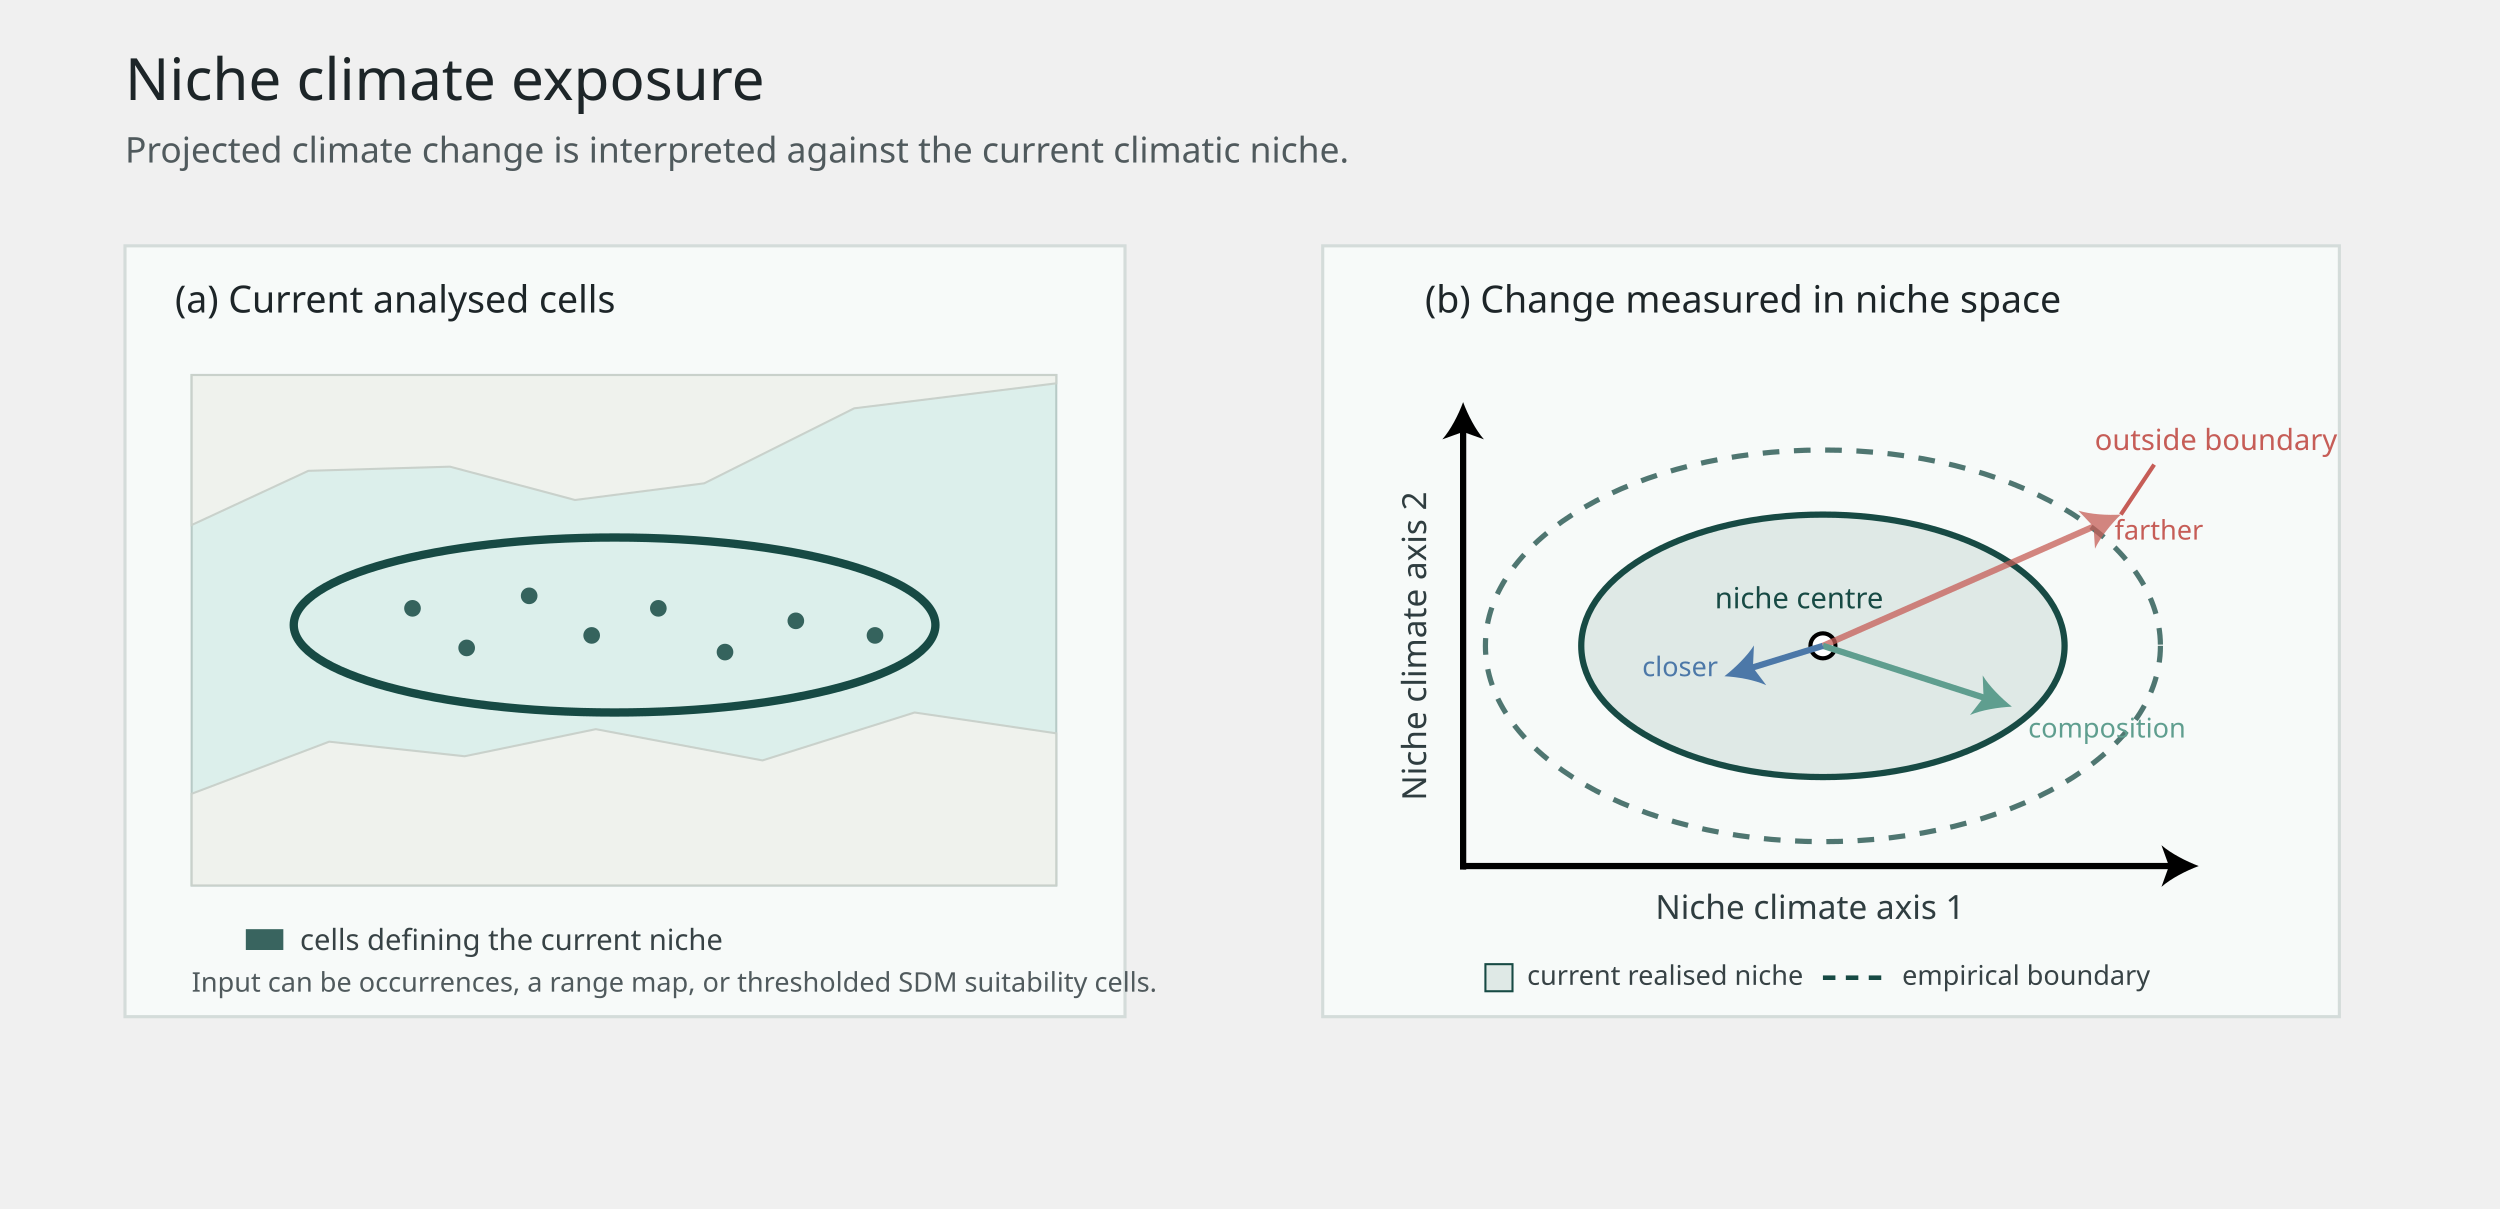
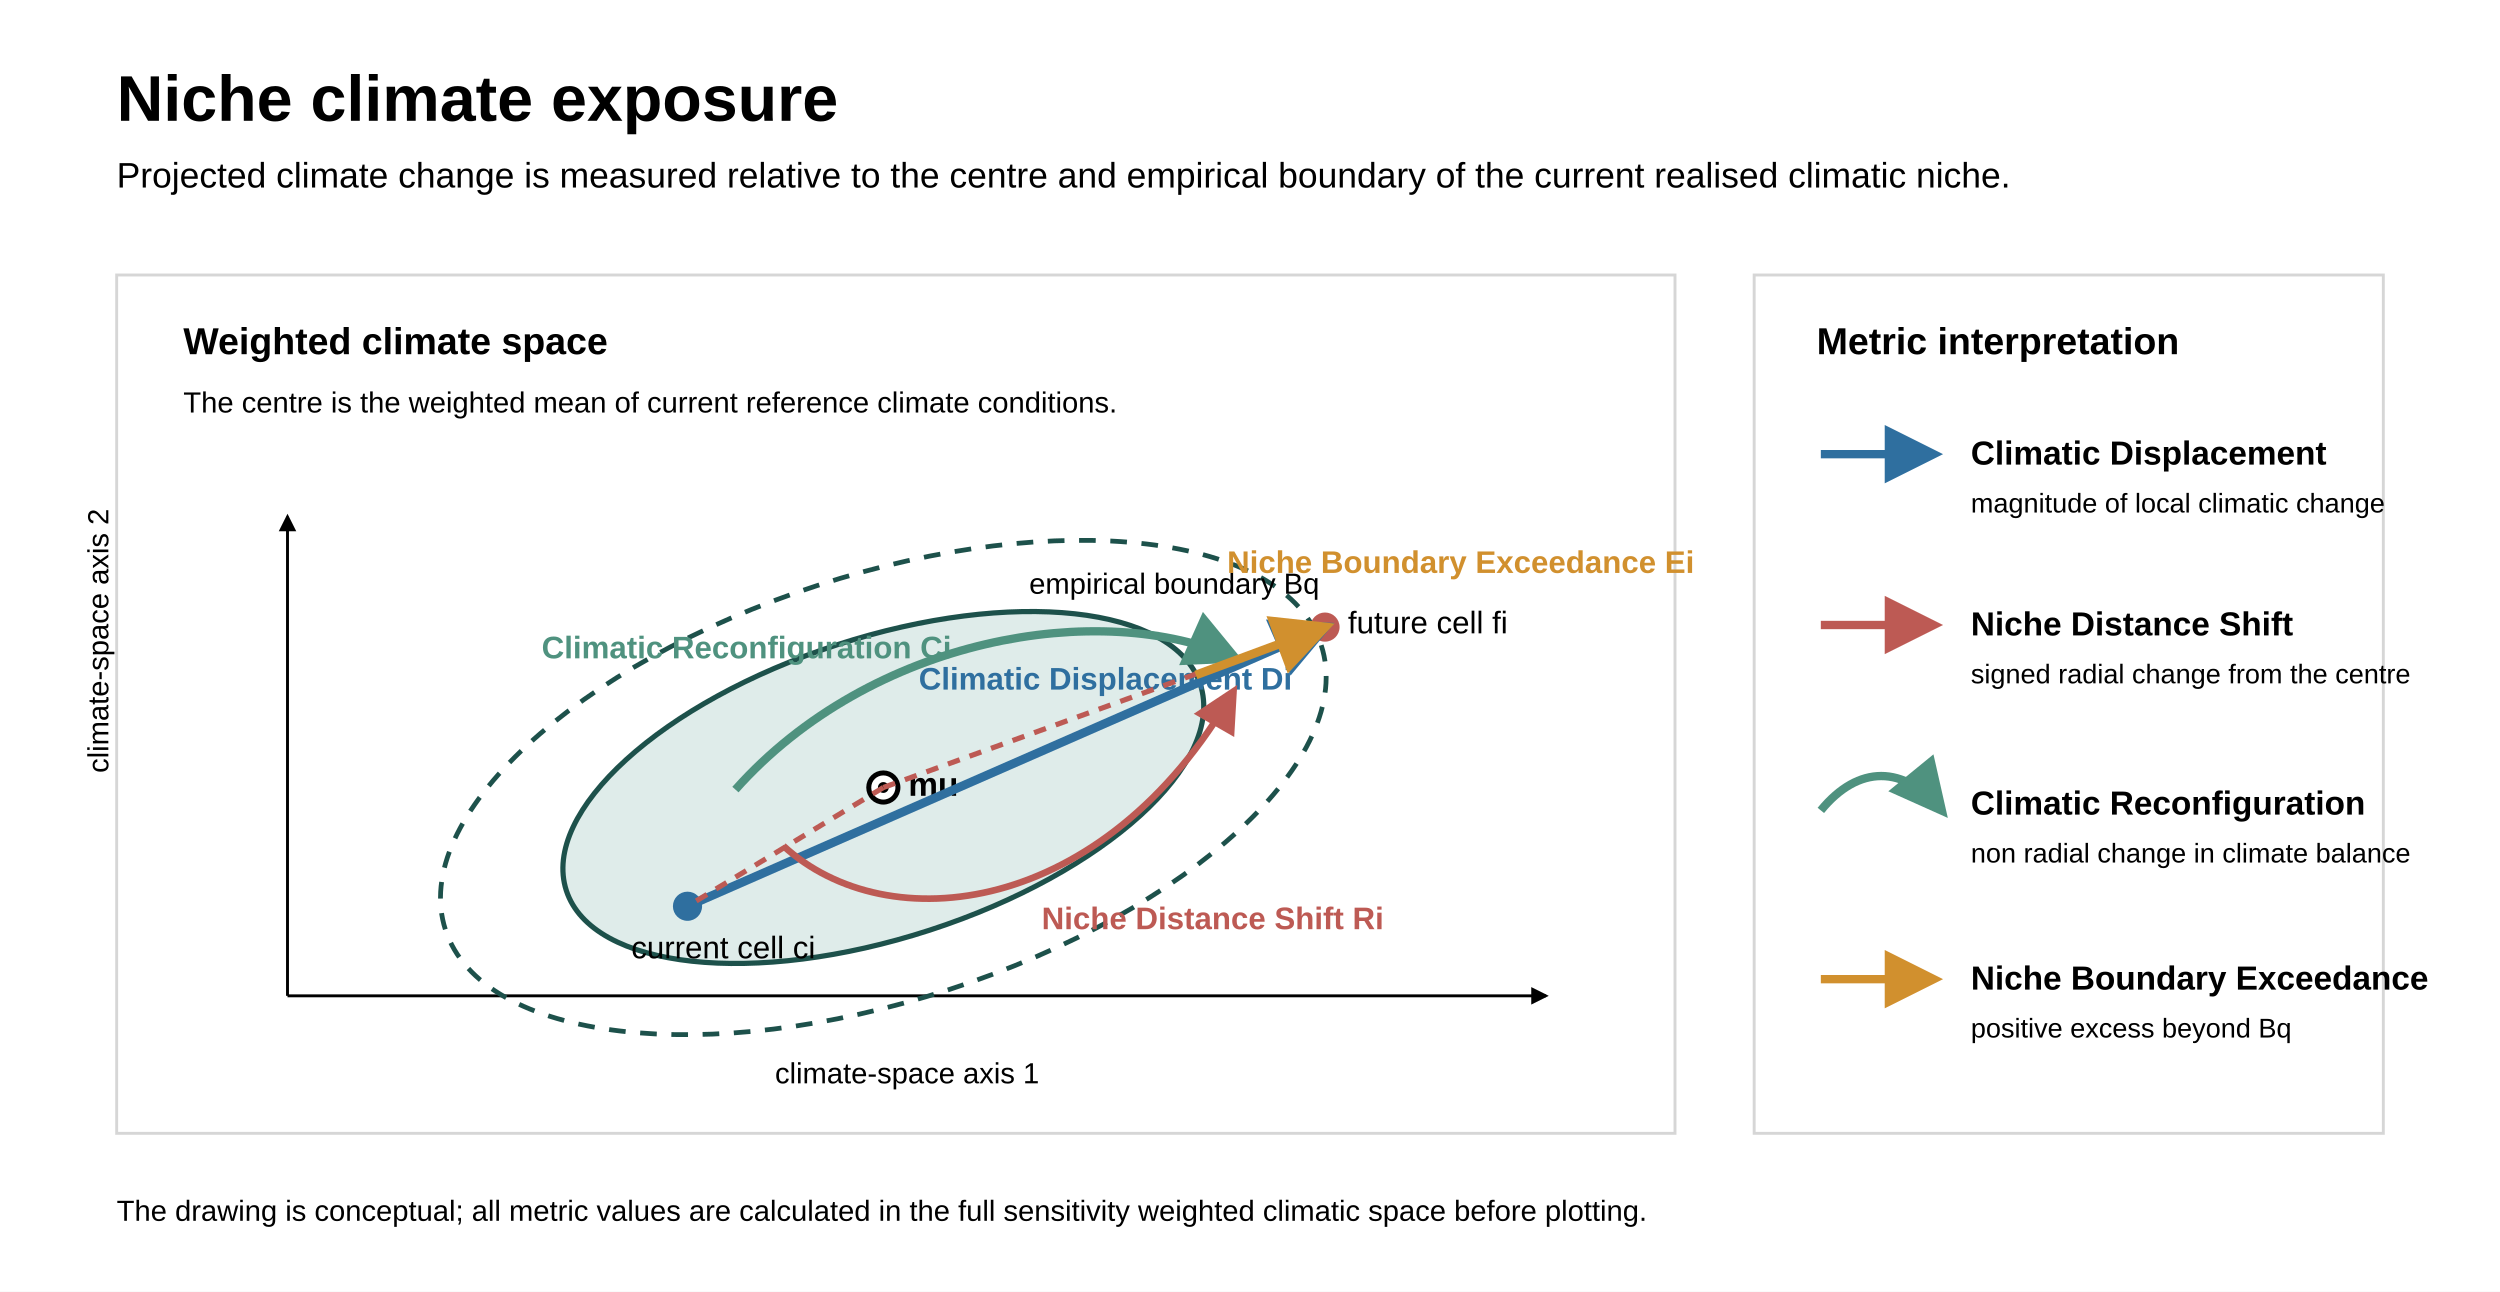
- <svg xmlns="http://www.w3.org/2000/svg" version="1.1" id="图层_1" x="0px" y="0px" width="1200" height="580" viewBox="0 0 1200 580" style="enable-background:new 0 0 1200 580;" xml:space="preserve">
-   <style type="text/css">
- 	.st0{fill:#1D2528;}
- 	.st1{font-family:'Arial-BoldMT';}
- 	.st2{font-size:28px;}
- 	.st3{fill:#505A5D;}
- 	.st4{font-family:'ArialMT';}
- 	.st5{font-size:17px;}
- 	.st6{fill:#F7FAF9;stroke:#D4DCDA;stroke-width:1.5;}
- 	.st7{font-size:18px;}
- 	.st8{fill:#DCEFEB;stroke:#B7CAC6;}
- 	.st9{fill:#EFF2ED;stroke:#C9D1CB;}
- 	.st10{fill:none;stroke:#174A44;stroke-width:4;}
- 	.st11{opacity:0.85;}
- 	.st12{fill:#174A44;}
- 	.st13{opacity:0.85;fill:#174A44;enable-background:new    ;}
- 	.st14{fill:#374245;}
- 	.st15{font-size:14px;}
- 	.st16{font-size:13px;}
- 	.st17{fill:none;}
- 	.st18{fill:#2F3D40;}
- 	.st19{font-size:16px;}
- 	.st20{fill:#DFE9E6;stroke:#174A44;stroke-width:3;}
- 	.st21{opacity:0.75;fill:none;stroke:#174A44;stroke-width:2.5;stroke-dasharray:8,7;enable-background:new    ;}
- 	.st22{fill:#FFFFFF;stroke:#000000;stroke-width:2;}
- 	.st23{fill:#C65D57;}
- 	.st24{fill:#4C78A8;}
- 	.st25{fill:#5F9E8F;}
- 	.st26{opacity:0.75;enable-background:new    ;}
- 	.st27{fill:none;stroke:#C65D57;stroke-width:3;}
- 	.st28{fill:none;stroke:#C65D57;stroke-width:2;}
- 	.st29{fill:#DFE9E6;stroke:#174A44;}
- 	.st30{fill:none;stroke:#174A44;stroke-width:2.2;stroke-dasharray:6,5;}
- 	.st31{fill:none;stroke:#000000;stroke-width:3;stroke-miterlimit:10;}
- 	.st32{fill:none;stroke:#5F9E8F;stroke-width:3;stroke-miterlimit:10;}
- 	.st33{fill:none;stroke:#4C78A8;stroke-width:3;stroke-miterlimit:10;}
- </style>
-   <text transform="matrix(1 0 0 1 60 48)" class="st0 st1 st2">Niche climate exposure</text>
-   <text transform="matrix(1 0 0 1 60 78)" class="st3 st4 st5">Projected climate change is interpreted against the current climatic niche.</text>
-   <rect x="60" y="118" class="st6" width="480" height="370" />
-   <text transform="matrix(1 0 0 1 84 150)" class="st0 st1 st7">(a) Current analysed cells</text>
-   <rect x="92" y="180" class="st8" width="415" height="245" />
-   <path class="st9" d="M92,252l56-26l68-2l60,16l62-8l72-36l97-12v-4H92V252z" />
-   <path class="st9" d="M92,425v-44l66-25l65,7l63-13l80,15l73-23l68,10v73H92z" />
-   <ellipse class="st10" cx="295" cy="300" rx="154" ry="42" />
-   <g class="st11">
-     <circle class="st12" cx="198" cy="292" r="4" />
-     <circle class="st12" cx="224" cy="311" r="4" />
-     <circle class="st12" cx="254" cy="286" r="4" />
-     <circle class="st12" cx="284" cy="305" r="4" />
-     <circle class="st12" cx="316" cy="292" r="4" />
-     <circle class="st12" cx="348" cy="313" r="4" />
-     <circle class="st12" cx="382" cy="298" r="4" />
-     <circle class="st12" cx="420" cy="305" r="4" />
+ <svg xmlns="http://www.w3.org/2000/svg" viewBox="0 0 1200 620" role="img" aria-label="Niche climate exposure conceptual diagram">
+   <defs>
+     <marker id="arrowBlue" viewBox="0 0 12 12" refX="10" refY="6" markerWidth="7" markerHeight="7" orient="auto">
+       <path d="M0,0 L12,6 L0,12 Z" fill="#2f6f9f" />
+     </marker>
+     <marker id="arrowRed" viewBox="0 0 12 12" refX="10" refY="6" markerWidth="7" markerHeight="7" orient="auto">
+       <path d="M0,0 L12,6 L0,12 Z" fill="#bd5a54" />
+     </marker>
+     <marker id="arrowGreen" viewBox="0 0 12 12" refX="10" refY="6" markerWidth="7" markerHeight="7" orient="auto">
+       <path d="M0,0 L12,6 L0,12 Z" fill="#4f927f" />
+     </marker>
+     <marker id="arrowOrange" viewBox="0 0 12 12" refX="10" refY="6" markerWidth="7" markerHeight="7" orient="auto">
+       <path d="M0,0 L12,6 L0,12 Z" fill="#d1902e" />
+     </marker>
+     <marker id="arrowAxis" viewBox="0 0 12 12" refX="10" refY="6" markerWidth="6" markerHeight="6" orient="auto">
+       <path d="M0,0 L12,6 L0,12 Z" fill="#000000" />
+     </marker>
+   </defs>
+   <rect width="1200" height="620" fill="#ffffff" />
+   <text x="56" y="58" font-family="Arial, Helvetica, sans-serif" font-size="31" font-weight="700" fill="#000000">Niche climate exposure</text>
+   <text x="56" y="90" font-family="Arial, Helvetica, sans-serif" font-size="17" fill="#000000">Projected climate change is measured relative to the centre and empirical boundary of the current realised climatic niche.</text>
+   <rect x="56" y="132" width="748" height="412" fill="#ffffff" stroke="#d6d6d6" stroke-width="1.4" />
+   <text x="88" y="170" font-family="Arial, Helvetica, sans-serif" font-size="18" font-weight="700" fill="#000000">Weighted climate space</text>
+   <text x="88" y="198" font-family="Arial, Helvetica, sans-serif" font-size="14" fill="#000000">The centre is the weighted mean of current reference climate conditions.</text>
+   <g transform="translate(104 228)">
+     <line x1="34" y1="250" x2="638" y2="250" stroke="#000000" stroke-width="1.4" marker-end="url(#arrowAxis)" />
+     <line x1="34" y1="250" x2="34" y2="20" stroke="#000000" stroke-width="1.4" marker-end="url(#arrowAxis)" />
+     <text x="268" y="292" font-family="Arial, Helvetica, sans-serif" font-size="14" fill="#000000">climate-space axis 1</text>
+     <text x="-52" y="143" transform="rotate(-90 -52 143)" font-family="Arial, Helvetica, sans-serif" font-size="14" fill="#000000">climate-space axis 2</text>
+     <ellipse cx="320" cy="150" rx="160" ry="72" transform="rotate(-18 320 150)" fill="#dfecea" stroke="#1d514b" stroke-width="2.5" />
+     <ellipse cx="320" cy="150" rx="221" ry="102" transform="rotate(-18 320 150)" fill="none" stroke="#1d514b" stroke-width="2.3" stroke-dasharray="8 7" />
+     <text x="390" y="57" font-family="Arial, Helvetica, sans-serif" font-size="14" fill="#000000">empirical boundary Bq</text>
+     <circle cx="320" cy="150" r="7" fill="#ffffff" stroke="#000000" stroke-width="2.4" />
+     <circle cx="320" cy="150" r="2.6" fill="#000000" />
+     <text x="332" y="154" font-family="Arial, Helvetica, sans-serif" font-size="16" font-weight="700" fill="#000000">mu</text>
+     <circle cx="226" cy="207" r="7" fill="#2f6f9f" />
+     <text x="199" y="232" font-family="Arial, Helvetica, sans-serif" font-size="15" fill="#000000">current cell ci</text>
+     <circle cx="532" cy="73" r="7" fill="#bd5a54" />
+     <text x="543" y="76" font-family="Arial, Helvetica, sans-serif" font-size="15" fill="#000000">future cell fi</text>
+     <line x1="226" y1="207" x2="532" y2="73" stroke="#2f6f9f" stroke-width="4.2" marker-end="url(#arrowBlue)" />
+     <text x="337" y="103" font-family="Arial, Helvetica, sans-serif" font-size="15" font-weight="700" fill="#2f6f9f">Climatic Displacement Di</text>
+     <line x1="320" y1="150" x2="226" y2="207" stroke="#bd5a54" stroke-width="2.5" stroke-dasharray="6 5" />
+     <line x1="320" y1="150" x2="532" y2="73" stroke="#bd5a54" stroke-width="2.5" stroke-dasharray="6 5" />
+     <path d="M272,178 C322,224 426,212 488,104" fill="none" stroke="#bd5a54" stroke-width="3.2" marker-end="url(#arrowRed)" />
+     <text x="396" y="218" font-family="Arial, Helvetica, sans-serif" font-size="15" font-weight="700" fill="#bd5a54">Niche Distance Shift Ri</text>
+     <path d="M249,151 C314,78 424,59 489,88" fill="none" stroke="#4f927f" stroke-width="4" marker-end="url(#arrowGreen)" />
+     <text x="156" y="88" font-family="Arial, Helvetica, sans-serif" font-size="15" font-weight="700" fill="#4f927f">Climatic Reconfiguration Ci</text>
+     <line x1="470" y1="96" x2="532" y2="73" stroke="#d1902e" stroke-width="4.2" marker-end="url(#arrowOrange)" />
+     <text x="485" y="47" font-family="Arial, Helvetica, sans-serif" font-size="15" font-weight="700" fill="#d1902e">Niche Boundary Exceedance Ei</text>
  </g>
-   <rect x="118" y="446" class="st13" width="18" height="10" />
-   <text transform="matrix(1 0 0 1 144 456)" class="st14 st4 st15">cells defining the current niche</text>
-   <text transform="matrix(1 0 0 1 92 476)" class="st3 st4 st16">Input can be occurrences, a range map, or thresholded SDM suitability cells.</text>
-   <rect x="634.9" y="118" class="st6" width="488" height="370" />
-   <text transform="matrix(1 0 0 1 684 150)" class="st0 st1 st7">(b) Change measured in niche space</text>
-   <path class="st17" d="" />
-   <path marker-end="url(#axisArrow)" class="st18" d="M1062,410" />
-   <path class="st17" d="" />
-   <path marker-end="url(#axisArrow)" class="st18" d="M725,197" />
-   <text transform="matrix(1 0 0 1 794.5906 441.0977)" class="st18 st4 st19">Niche climate axis 1</text>
-   <ellipse class="st20" cx="875" cy="310" rx="116" ry="63" />
-   <ellipse class="st21" cx="875" cy="310" rx="162" ry="94" />
-   <circle class="st22" cx="875" cy="310" r="6" />
-   <text transform="matrix(1 0 0 1 823.1129 292.0002)" class="st12 st4 st15">niche centre</text>
-   <path class="st17" d="" />
-   <path marker-end="url(#changeArrow)" class="st23" d="M1018,247" />
-   <path class="st17" d="" />
-   <path marker-end="url(#nearArrow)" class="st24" d="M807,340" />
-   <path class="st17" d="" />
-   <path marker-end="url(#compArrow)" class="st25" d="M973,338" />
-   <g class="st26">
-     <g>
-       <line class="st27" x1="875" y1="310" x2="1006.4" y2="252.1" />
-       <g>
-         <path class="st23" d="M1018,247c-4.6,4.4-9.8,10.9-12.4,16.4l-0.7-10.6l-7.3-7.7C1003.4,246.9,1011.7,247.4,1018,247z" />
-       </g>
-     </g>
+   <rect x="842" y="132" width="302" height="412" fill="#ffffff" stroke="#d6d6d6" stroke-width="1.4" />
+   <text x="872" y="170" font-family="Arial, Helvetica, sans-serif" font-size="18" font-weight="700" fill="#000000">Metric interpretation</text>
+   <g transform="translate(874 218)" font-family="Arial, Helvetica, sans-serif">
+     <line x1="0" y1="0" x2="54" y2="0" stroke="#2f6f9f" stroke-width="4" marker-end="url(#arrowBlue)" />
+     <text x="72" y="5" font-size="16" font-weight="700" fill="#000000">Climatic Displacement</text>
+     <text x="72" y="28" font-size="13" fill="#000000">magnitude of local climatic change</text>
+     <line x1="0" y1="82" x2="54" y2="82" stroke="#bd5a54" stroke-width="4" marker-end="url(#arrowRed)" />
+     <text x="72" y="87" font-size="16" font-weight="700" fill="#000000">Niche Distance Shift</text>
+     <text x="72" y="110" font-size="13" fill="#000000">signed radial change from the centre</text>
+     <path d="M0,171 C18,149 40,149 58,171" fill="none" stroke="#4f927f" stroke-width="4" marker-end="url(#arrowGreen)" />
+     <text x="72" y="173" font-size="16" font-weight="700" fill="#000000">Climatic Reconfiguration</text>
+     <text x="72" y="196" font-size="13" fill="#000000">non radial change in climate balance</text>
+     <line x1="0" y1="252" x2="54" y2="252" stroke="#d1902e" stroke-width="4" marker-end="url(#arrowOrange)" />
+     <text x="72" y="257" font-size="16" font-weight="700" fill="#000000">Niche Boundary Exceedance</text>
+     <text x="72" y="280" font-size="13" fill="#000000">positive excess beyond Bq</text>
  </g>
-   <path class="st28" d="M1018,247l16-24" />
-   <text transform="matrix(1 0 0 1 1005.454 215.9998)" class="st23 st4 st15">outside boundary</text>
-   <text transform="matrix(1 0 0 1 1015 259)" class="st23 st4 st16">farther</text>
-   <text transform="matrix(1 0 0 1 788.2539 324.577)" class="st24 st4 st16">closer</text>
-   <rect x="713" y="462.8" class="st29" width="13" height="13" />
-   <text transform="matrix(1 0 0 1 733 472.7205)" class="st14 st4 st16">current realised niche</text>
-   <line class="st30" x1="875" y1="469.3" x2="907" y2="469.3" />
-   <text transform="matrix(1 0 0 1 913 472.7205)" class="st14 st4 st16">empirical boundary</text>
-   <g>
-     <g>
-       <line class="st31" x1="702.3" y1="415.7" x2="1042.8" y2="415.7" />
-       <g>
-         <path d="M1055.4,415.7c-6,2.2-13.4,6-17.9,10l3.6-10l-3.6-10C1042.1,409.7,1049.5,413.5,1055.4,415.7z" />
-       </g>
-     </g>
-   </g>
-   <g>
-     <g>
-       <line class="st31" x1="702.3" y1="417.4" x2="702.3" y2="205.7" />
-       <g>
-         <path d="M702.3,193c2.2,6,6,13.4,10,17.9l-10-3.6l-10,3.6C696.3,206.4,700.1,199,702.3,193z" />
-       </g>
-     </g>
-   </g>
-   <text transform="matrix(6.123234e-17 -1 1 6.123234e-17 684.5281 384.298)" class="st18 st4 st19">Niche climate axis 2</text>
-   <g>
-     <g>
-       <line class="st32" x1="875" y1="310" x2="953.6" y2="335.3" />
-       <g>
-         <path class="st25" d="M965.7,339.2c-6.4,0.3-14.6,1.6-20.1,4l6.5-8.4l-0.4-10.6C954.8,329.4,960.7,335.2,965.7,339.2z" />
-       </g>
-     </g>
-   </g>
-   <text transform="matrix(1 0 0 1 973.52 353.9998)" class="st25 st4 st16">composition</text>
-   <g>
-     <g>
-       <line class="st33" x1="875" y1="310" x2="839.9" y2="320.8" />
-       <g>
-         <path class="st24" d="M827.7,324.6c5-3.9,11-9.7,14.2-14.8l-0.5,10.6l6.4,8.5C842.3,326.4,834.1,324.9,827.7,324.6z" />
-       </g>
-     </g>
-   </g>
+   <text x="56" y="586" font-family="Arial, Helvetica, sans-serif" font-size="14" fill="#000000">The drawing is conceptual; all metric values are calculated in the full sensitivity weighted climatic space before plotting.</text>
</svg>
